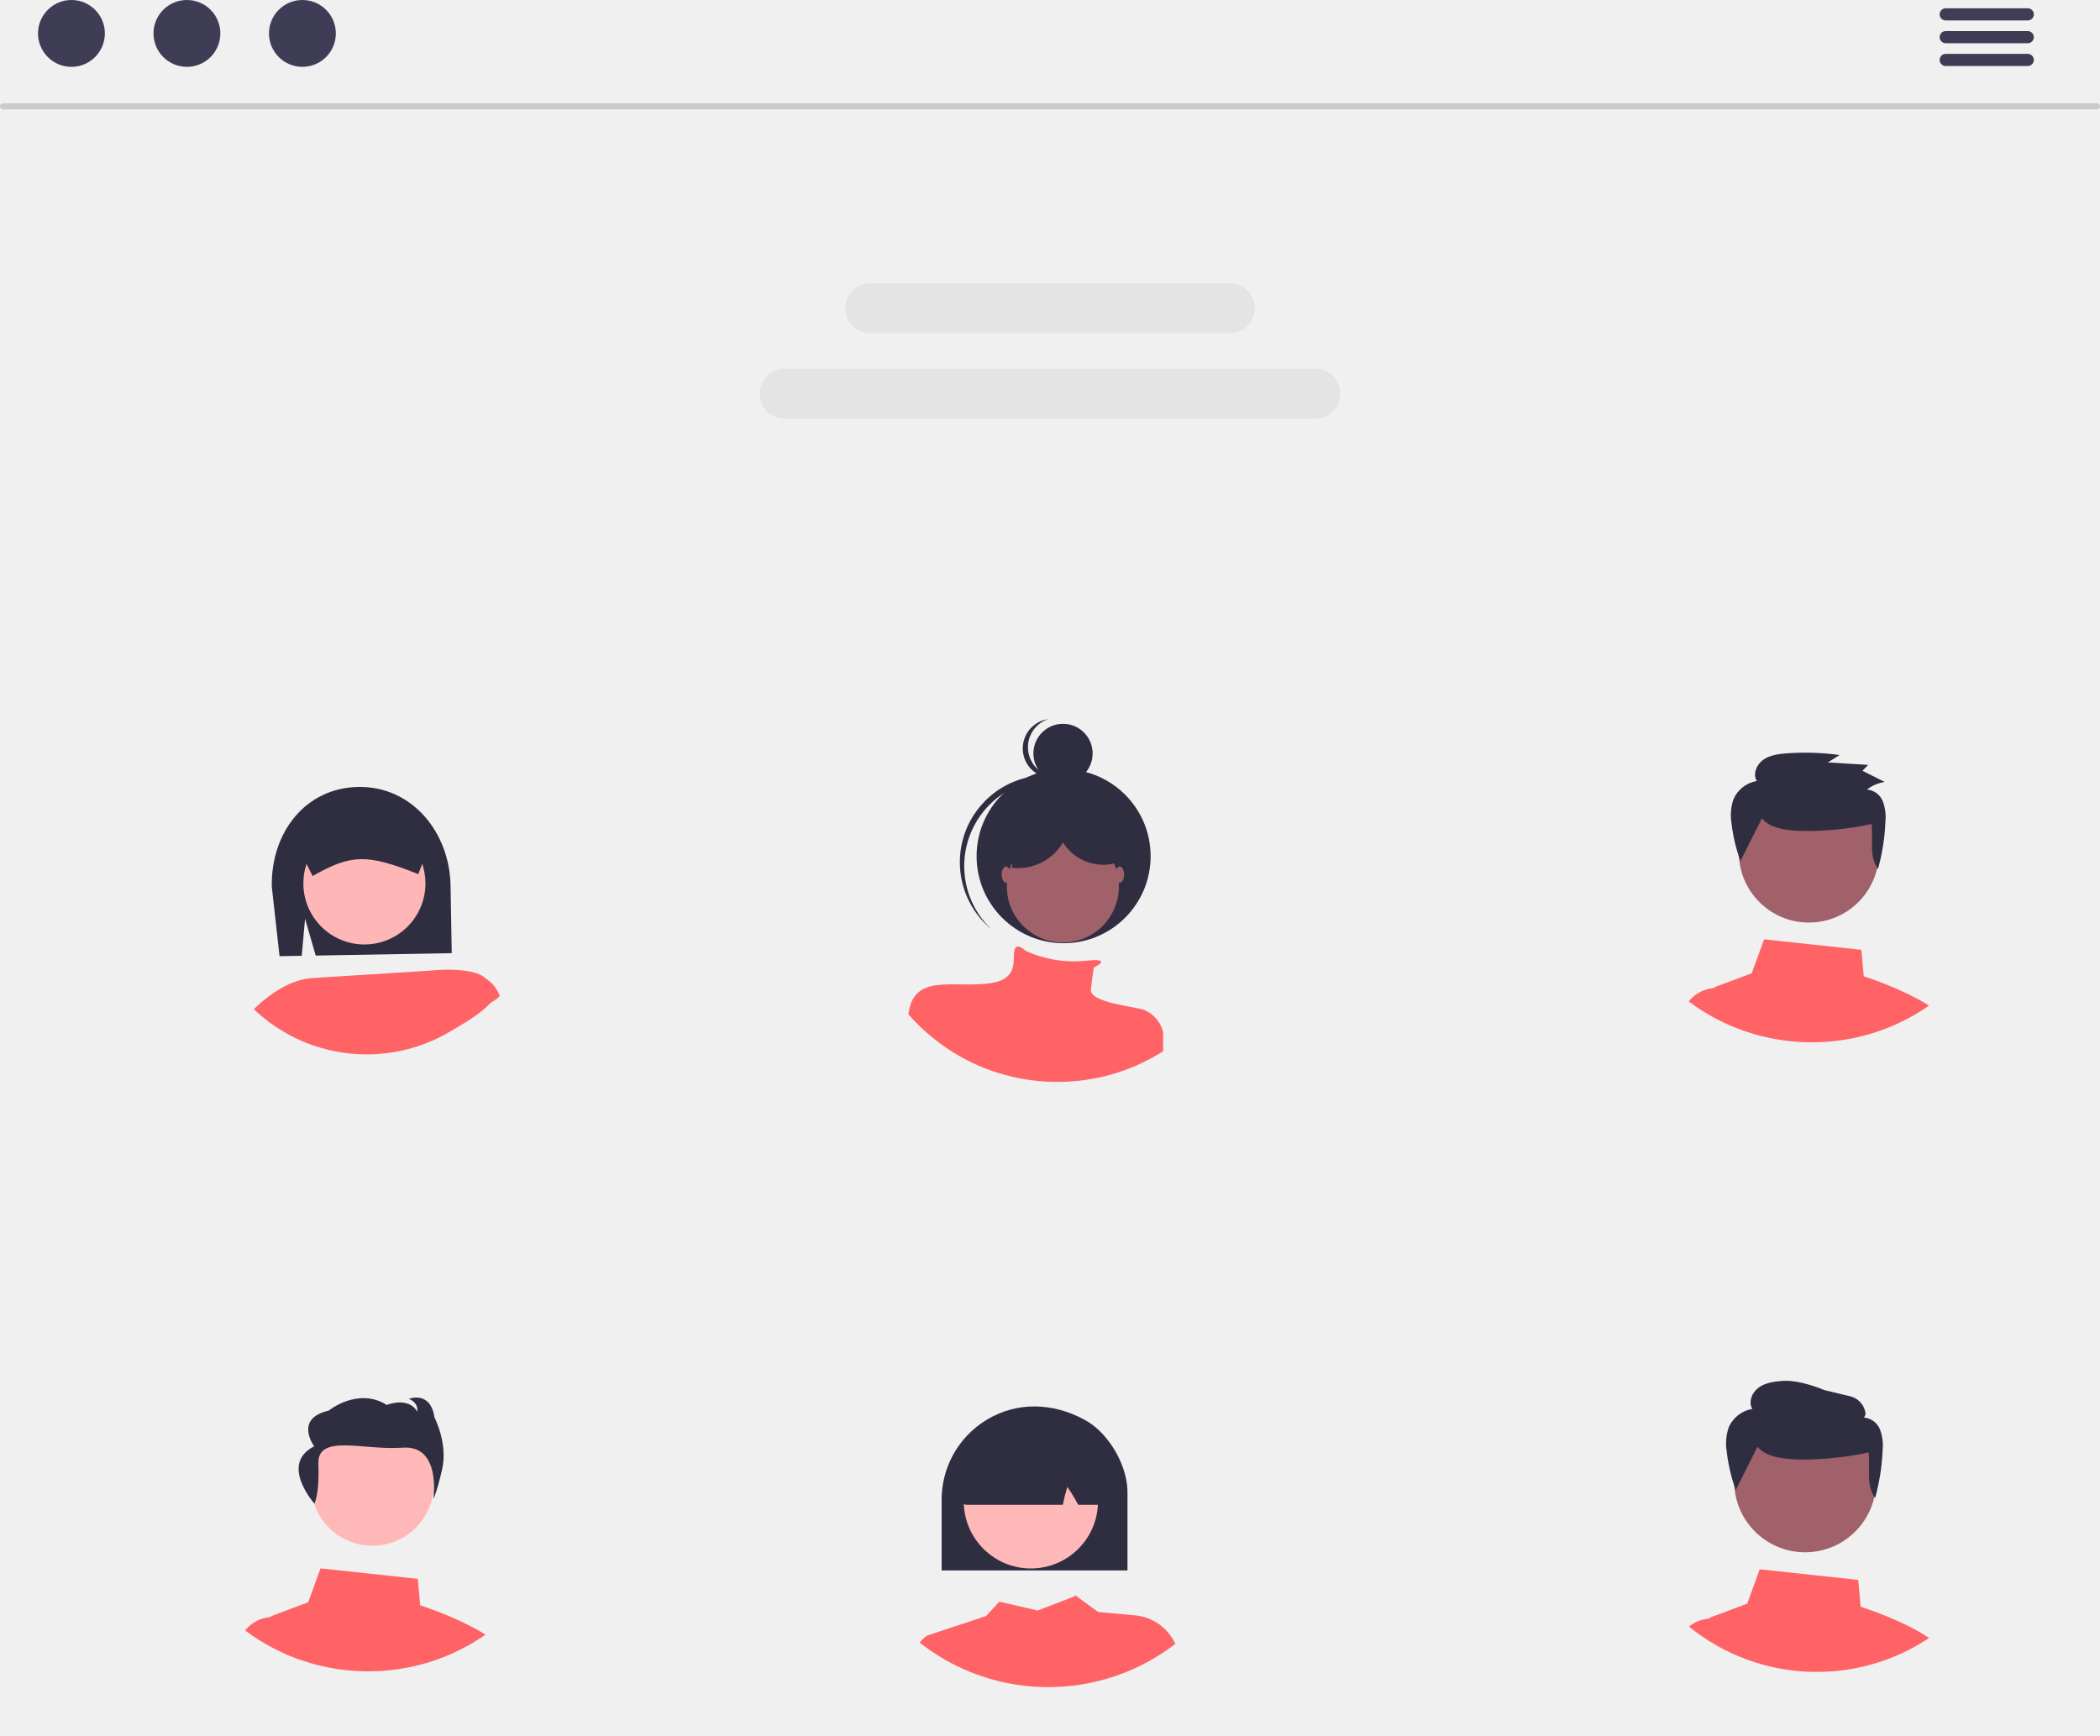
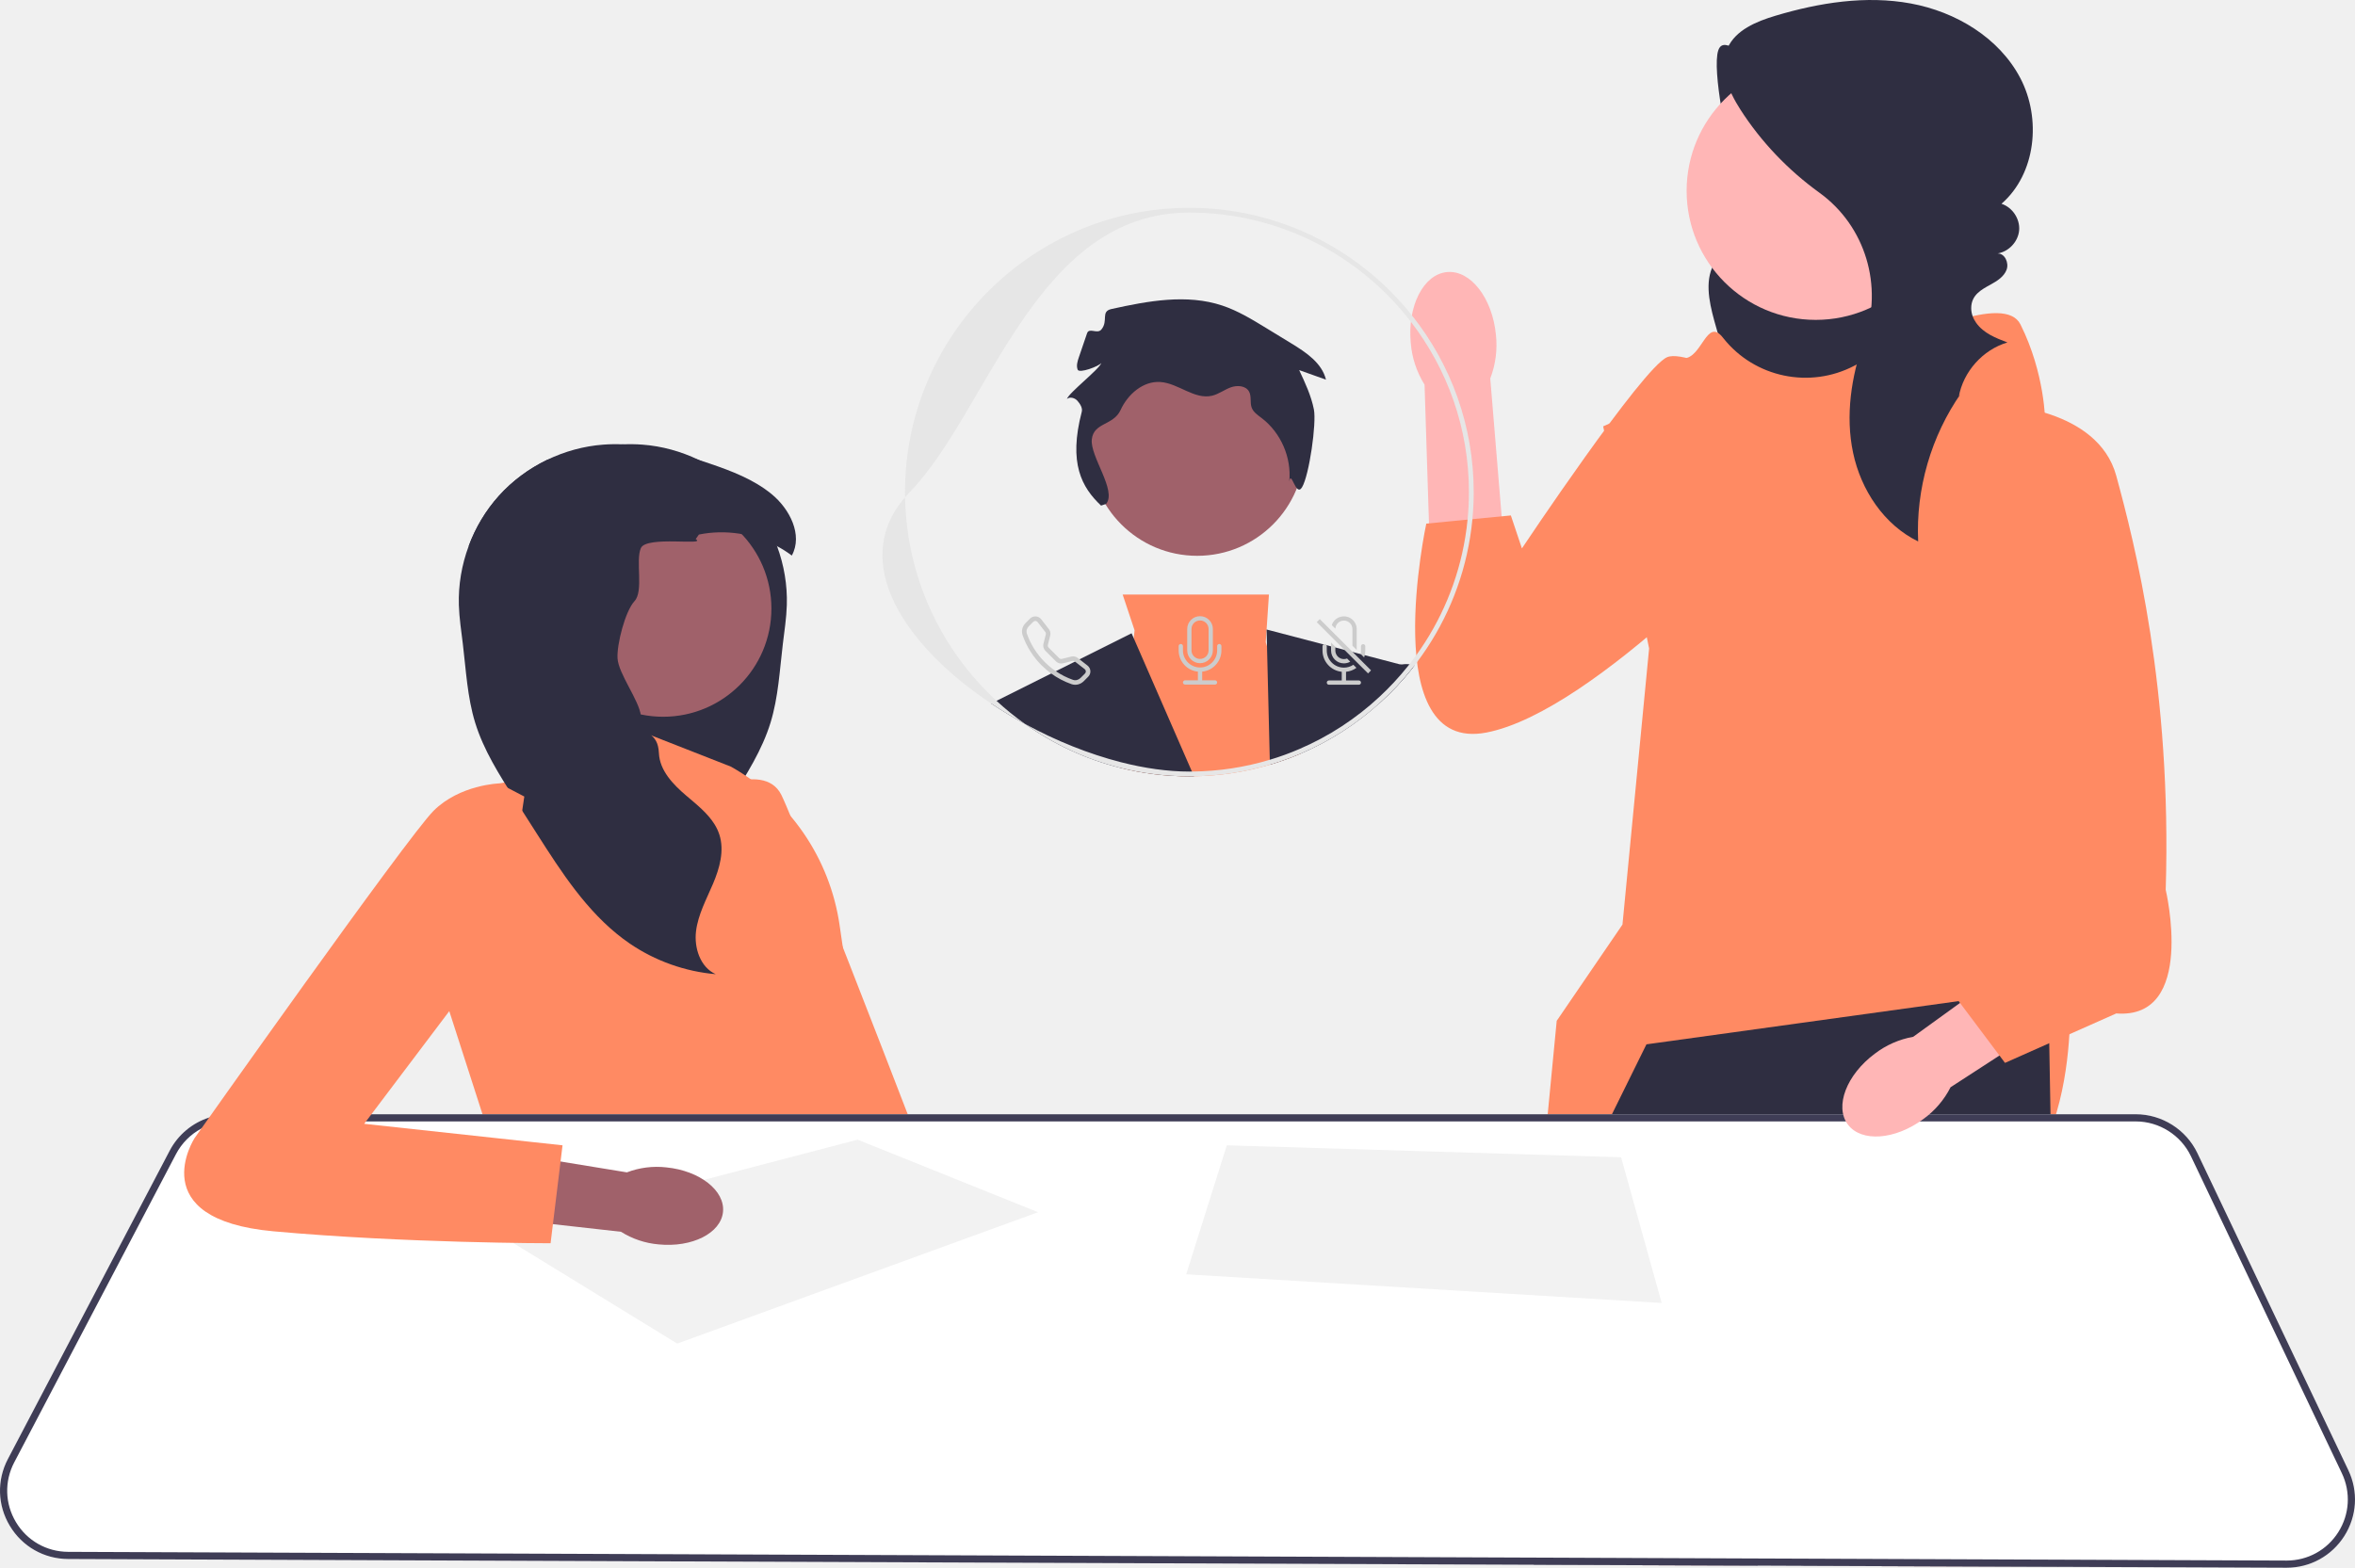
- <svg xmlns="http://www.w3.org/2000/svg" data-name="Layer 1" width="691" height="571.228" viewBox="0 0 691 571.228">
-   <path d="M944.5,200.386h-689a1,1,0,0,1,0-2h689a1,1,0,0,1,0,2Z" transform="translate(-254.5 -164.3858)" fill="#cacaca" />
-   <circle cx="23.508" cy="11" r="11" fill="#3f3d56" />
-   <circle cx="61.508" cy="11" r="11" fill="#3f3d56" />
-   <circle cx="99.508" cy="11" r="11" fill="#3f3d56" />
-   <path d="M687.313,302.201H512.687a8.225,8.225,0,0,1,0-16.45H687.313a8.225,8.225,0,1,1,0,16.45Z" transform="translate(-254.5 -164.3858)" fill="#e4e4e4" />
-   <path d="M659.158,274.045H540.842a8.225,8.225,0,0,1,0-16.45H659.158a8.225,8.225,0,0,1,0,16.45Z" transform="translate(-254.5 -164.3858)" fill="#e4e4e4" />
-   <circle cx="123.732" cy="297.228" r="73" fill="#f0f0f0" />
-   <circle cx="595.732" cy="297.228" r="73" fill="#f0f0f0" />
-   <circle cx="345.732" cy="297.228" r="73" fill="#f0f0f0" />
-   <path d="M885.712,493.253a112.493,112.493,0,0,0-17.946-7.552l-.79-8.73-32.006-3.448-4.068,11.158-11.486,4.31a5.605,5.605,0,0,0-1.166.607h-.012a11.342,11.342,0,0,0-5.269,1.821,11.665,11.665,0,0,0-2.816,2.526c1.554,1.178,3.168,2.271,4.832,3.315l.073.036c.474.291.959.583,1.444.862.875.522,1.773,1.02,2.672,1.493l.571.291c1.311.68,2.647,1.323,4.019,1.918.279.121.583.243.862.364.024.012.036.012.06.024.644.267,1.287.522,1.943.765a63.826,63.826,0,0,0,6.581,2.113,67.676,67.676,0,0,0,17.448,2.283c2.15,0,4.274-.097,6.375-.304a67.391,67.391,0,0,0,14.133-2.853c.011,0,.025-.012.036-.012a66.317,66.317,0,0,0,8.488-3.363c.011-.012.036-.012.049-.024.619-.291,1.214-.607,1.821-.911l.292-.146c.486-.255.972-.51,1.458-.777,1.214-.668,2.404-1.372,3.581-2.125.328-.194.644-.401.972-.619.461-.304.922-.619,1.372-.947C888.103,494.601,886.926,493.909,885.712,493.253Z" transform="translate(-254.5 -164.3858)" fill="#ff6366" />
-   <circle cx="595.217" cy="280.567" r="23.051" fill="#a0616a" />
-   <path d="M834.241,433.725c2.386,2.824,6.424,3.621,10.149,3.947,7.565.663,18.566-.413,25.959-2.12.528,5.114-.911,10.629,2.101,14.836a68.873,68.873,0,0,0,2.447-15.613,14.945,14.945,0,0,0-.865-6.687,6.15,6.15,0,0,0-5.239-3.863,13.131,13.131,0,0,1,5.857-2.504l-7.319-3.678,1.88-1.93-13.251-.811,3.838-2.438a83.222,83.222,0,0,0-17.435-.55c-2.7.199-5.523.579-7.711,2.144s-3.452,4.674-2.094,6.971a10.122,10.122,0,0,0-7.714,6.121,16.34,16.34,0,0,0-.586,7.854,55.676,55.676,0,0,0,2.919,12.35Z" transform="translate(-254.5 -164.3858)" fill="#2f2e41" />
-   <circle id="bfd52db7-3176-431c-b22d-4ccf50ae4673" data-name="Ellipse 188" cx="349.782" cy="247.958" r="9.746" fill="#2f2e41" />
-   <path id="b31e8c25-48a3-409d-90cd-0f3aa66812dd-45" data-name="Path 969" d="M595.827,417.414a9.747,9.747,0,0,1,3.544-16.359,9.744,9.744,0,1,0,4.518,18.876,9.723,9.723,0,0,1-8.063-2.518Z" transform="translate(-254.5 -164.3858)" fill="#2f2e41" />
-   <circle id="fe71adb6-1e7d-40f2-ae2d-2f206863ade9" data-name="Ellipse 189" cx="349.978" cy="281.777" r="28.631" fill="#2f2e41" />
-   <path id="e07a90a6-c331-41ef-a441-b6d8bd717078-46" data-name="Path 970" d="M579.008,430.399a28.626,28.626,0,0,1,39.678-3.002c-.233-.223-.467-.447-.709-.663a28.631,28.631,0,0,0-38.208,42.65q.082.073.164.145c.243.216.493.42.741.627a28.626,28.626,0,0,1-1.666-39.757Z" transform="translate(-254.5 -164.3858)" fill="#2f2e41" />
-   <circle id="fefa9ca9-d901-48cd-a772-63aab06ef99d" data-name="Ellipse 190" cx="349.735" cy="291.725" r="18.44" fill="#a0616a" />
-   <path d="M637.232,504.155v6.187c-1.133.724-2.277,1.401-3.444,2.043-.467.257-.934.502-1.4.747l-.28.14c-.584.292-1.156.595-1.751.876-.011.012-.035.012-.047.023a63.744,63.744,0,0,1-8.16,3.234c-.011,0-.023.012-.035.012a64.798,64.798,0,0,1-13.588,2.743c-2.019.199-4.062.292-6.129.292a65.06,65.06,0,0,1-16.774-2.195,63.17,63.17,0,0,1-8.195-2.767c-.023-.012-.035-.012-.059-.023-.268-.117-.56-.233-.829-.35-1.319-.572-2.603-1.191-3.864-1.844l-.548-.28c-1.343-.712-2.662-1.459-3.958-2.265l-.07-.035a63.942,63.942,0,0,1-5.767-4.051c-.946-.724-1.856-1.483-2.743-2.276-.467-.397-.934-.817-1.377-1.226a63.195,63.195,0,0,1-4.845-4.996,23.617,23.617,0,0,1,.887-3.584l.011-.012a5.24,5.24,0,0,1,.245-.584,4.655,4.655,0,0,1,.222-.49c2.09-3.911,5.872-4.88,10.565-5.09,2.65-.117,5.58.012,8.674-.023,1.634-.012,3.327-.07,5.019-.222,10.681-.969,8.744-7.273,9.222-10.67.479-3.292,3.444-.444,3.642-.257l.011.012a37.672,37.672,0,0,0,19.378,3.397c1.144-.14,2.288-.222,3.432-.257,3.012-.035,2.358.829,1.32,1.541a13.055,13.055,0,0,1-1.576.887s-.479,2.918-.969,7.284c-.467,4.179,14.253,5.627,17.137,6.537h.011A10.527,10.527,0,0,1,637.232,504.155Z" transform="translate(-254.5 -164.3858)" fill="#ff6366" />
-   <ellipse id="eb9de4e7-d719-4e1b-ab1d-c7fc470b1049" data-name="Ellipse 191" cx="331.053" cy="287.844" rx="1.456" ry="2.669" fill="#a0616a" />
-   <ellipse id="a295d86f-11aa-4df2-91d0-9ecb8f1fab78" data-name="Ellipse 192" cx="368.419" cy="287.844" rx="1.456" ry="2.669" fill="#a0616a" />
-   <path d="M354.877,466.726l3.503,12.135,44.766-.79-.392-22.234c-.31-17.599-12.748-32.778-30.347-32.467s-28.789,15.189-28.478,32.787l2.557,22.913,7.299-.129Z" transform="translate(-254.5 -164.3858)" fill="#2f2e41" />
-   <circle cx="119.907" cy="290.74" r="20.085" fill="#ffb6b6" />
-   <path d="M396.395,441.023a7.79,7.79,0,0,0-1.383-4.298c-.092-.13-.185-.251-.278-.371a7.827,7.827,0,0,0-6.276-2.999l-14.436.26-14.427.251a7.817,7.817,0,0,0-7.659,7.938l3.435,6.916,1.977,3.974.325-.186c12.486-7.019,17.593-7.111,34.118-.585l.334.13,1.309-3.351,2.971-7.603Z" transform="translate(-254.5 -164.3858)" fill="#2f2e41" />
-   <path d="M414.387,486.448c-4.308-4.298-18.884-2.59-18.884-2.59L357.032,486.281c-8.532.631-16.219,7.464-19.004,10.231.445.436.901.863,1.365,1.272a53.853,53.853,0,0,0,63.333,6.016c4.122-2.46,9.396-5.41,12.701-8.854,1.309-1.355,2.357-1.328,3.517-2.814A11.589,11.589,0,0,0,414.387,486.448Z" transform="translate(-254.5 -164.3858)" fill="#ff6366" />
-   <circle cx="123.732" cy="498.228" r="73" fill="#f0f0f0" />
-   <circle cx="595.732" cy="498.228" r="73" fill="#f0f0f0" />
-   <circle cx="345.732" cy="498.228" r="73" fill="#f0f0f0" />
-   <circle cx="122.537" cy="488.518" r="20.181" fill="#ffb8b8" />
-   <path d="M357.944,659.218s1.715-3.011,1.316-13.071,14.92-4.37,27.72-5.33,10.091,16.795,10.091,16.795.923-1.055,2.901-9.624-2.512-17.108-2.512-17.108c-1.322-9.004-8.447-6.118-8.447-6.118,3.431,1.336,2.772,4.192,2.772,4.192-2.905-5.092-10.03-2.207-10.03-2.207-9.503-5.963-19.134,1.89-19.134,1.89-11.48,2.605-4.747,11.735-4.747,11.735C346.328,646.206,357.944,659.218,357.944,659.218Z" transform="translate(-254.5 -164.3858)" fill="#2f2e41" />
-   <path d="M410.712,700.269a112.493,112.493,0,0,0-17.946-7.552l-.79-8.73-32.006-3.448-4.068,11.158-11.486,4.31a5.605,5.605,0,0,0-1.166.607h-.012a11.342,11.342,0,0,0-5.269,1.821,11.665,11.665,0,0,0-2.816,2.526c1.554,1.178,3.168,2.271,4.832,3.315l.073.036c.474.291.959.583,1.444.862.875.522,1.773,1.02,2.672,1.493l.571.291c1.311.68,2.647,1.323,4.019,1.918.279.121.583.243.862.364.024.012.036.012.06.024.644.267,1.287.522,1.943.765a63.824,63.824,0,0,0,6.581,2.113,67.676,67.676,0,0,0,17.448,2.283c2.15,0,4.274-.097,6.375-.304a67.391,67.391,0,0,0,14.133-2.853c.011,0,.025-.012.036-.012A66.317,66.317,0,0,0,404.689,707.894c.011-.012.036-.012.049-.024.619-.291,1.214-.607,1.821-.911l.292-.146c.486-.255.972-.51,1.458-.777,1.214-.668,2.404-1.372,3.581-2.125.328-.194.644-.401.972-.619.461-.304.922-.619,1.372-.947C413.103,701.617,411.926,700.925,410.712,700.269Z" transform="translate(-254.5 -164.3858)" fill="#ff6366" />
-   <path d="M627.988,696,615.838,694.895l-7.27-5.31a.041.041,0,0,0-.009-.028l-.019.009-.291-.216-.038.338-12.271,4.719-12.608-2.908-4.362,4.719-19.428,6.445a9.87,9.87,0,0,0-2.43,2.298l.001.012c.816.638,1.654,1.268,2.503,1.864a64.474,64.474,0,0,0,5.995,3.846,67.54,67.54,0,0,0,16.004,6.576q.76.211,1.52.394c.882.216,1.773.422,2.664.591q2.702.563,5.469.882a67.051,67.051,0,0,0,8.171.488q2.801,0,5.544-.216a68.346,68.346,0,0,0,9.55-1.454c.113-.028.225-.047.338-.084a67.548,67.548,0,0,0,13.959-4.859c.685-.328,1.37-.666,2.045-1.013q2.491-1.28,4.841-2.758c1.182-.732,2.336-1.51,3.462-2.317.694-.497,1.379-1.004,2.054-1.529l-.073-.155A16.163,16.163,0,0,0,627.988,696Z" transform="translate(-254.5 -164.3858)" fill="#ff6366" />
-   <path d="M616.382,635.363a22.349,22.349,0,0,0-4.756-3.593c-10.742-5.929-22.477-6.032-32.196-.291a30.304,30.304,0,0,0-6.557,5.206,30.681,30.681,0,0,0-8.528,21.145V681.208H625.491V655.438C625.491,648.534,621.692,640.541,616.382,635.363Z" transform="translate(-254.5 -164.3858)" fill="#2f2e41" />
-   <circle cx="339.21" cy="494.1" r="22.084" fill="#ffb8b8" />
-   <path d="M616.363,638.44a2.73,2.73,0,0,0-1.548-2.205c-13.818-6.454-27.834-6.285-41.634.507H572.929l-.085.347c-2.72,20.957-2.336,21.417-2.167,21.605a2.73,2.73,0,0,0,.967.704,2.648,2.648,0,0,0,1.079.225h31.502l.075-.356a51.455,51.455,0,0,1,1.407-5.554A61.659,61.659,0,0,1,609.168,659.397l.131.225h6.126a2.171,2.171,0,0,0,.347-.028,2.627,2.627,0,0,0,1.642-.854C617.583,658.562,617.977,658.131,616.363,638.44Z" transform="translate(-254.5 -164.3858)" fill="#2f2e41" />
-   <path d="M866.745,693.165l-.796-8.832-32.421-3.493L829.424,692.141l-11.639,4.361a5.687,5.687,0,0,0-1.197.613A11.758,11.758,0,0,0,810.242,699.693c.265.219.53.43.796.64.055.055.119.101.174.146.741.576,1.5,1.143,2.267,1.682.201.146.403.293.613.43a60.831,60.831,0,0,0,5.229,3.319q2.578,1.467,5.294,2.706a65.458,65.458,0,0,0,10.304,3.703q.741.206,1.481.384c.859.21,1.728.411,2.596.576q2.633.549,5.33.859a65.348,65.348,0,0,0,7.963.475q2.729,0,5.404-.21a66.611,66.611,0,0,0,9.307-1.417c.11-.027.22-.046.329-.082a65.832,65.832,0,0,0,13.604-4.736c.667-.32,1.335-.649,1.993-.987q2.428-1.248,4.718-2.688c.549-.338,1.088-.686,1.628-1.051C880.98,697.864,868.939,693.869,866.745,693.165Z" transform="translate(-254.5 -164.3858)" fill="#ff6366" />
-   <circle id="e8fe815c-89b6-45a1-8f09-a3d9b2d7a5fa" data-name="Ellipse 109" cx="593.973" cy="487.515" r="23.346" fill="#a0616a" />
-   <path id="b463a6a0-335d-4c85-b501-8d2679f87106-47" data-name="Path 696" d="M832.802,640.527c2.417,2.86,6.506,3.667,10.279,3.995,7.662.672,18.804-.418,26.292-2.146.538,5.18-.922,10.765,2.128,15.026a69.759,69.759,0,0,0,2.478-15.814,15.146,15.146,0,0,0-.876-6.773,6.228,6.228,0,0,0-5.306-3.912,1.947,1.947,0,0,0,.427-2.037,6.622,6.622,0,0,0-5.02-4.974l-8.404-2.026s-7.886-3.459-13.778-3.025c-2.735.201-5.594.586-7.81,2.171s-3.496,4.734-2.12,7.06a10.251,10.251,0,0,0-7.812,6.199,16.549,16.549,0,0,0-.593,7.955,56.385,56.385,0,0,0,2.956,12.508Z" transform="translate(-254.5 -164.3858)" fill="#2f2e41" />
-   <path d="M624.156,442a8.976,8.976,0,0,0-4.392-5.27,25.043,25.043,0,0,0-6.624-2.328,43.582,43.582,0,0,0-12.405-1.698c-4.184.206-8.46,1.65-11.303,4.726s-3.896,7.962-1.826,11.603l-.229.941a17.285,17.285,0,0,0,16.893-8.321,15.78,15.78,0,0,0,14.935,7.257,6.997,6.997,0,0,0,2.667-.767A5.549,5.549,0,0,0,624.156,442Z" transform="translate(-254.5 -164.3858)" fill="#2f2e41" />
-   <path d="M921.732,171.114h-27a2,2,0,0,1,0-4h27a2,2,0,0,1,0,4Z" transform="translate(-254.5 -164.3858)" fill="#3f3d56" />
-   <path d="M921.732,178.614h-27a2,2,0,0,1,0-4h27a2,2,0,0,1,0,4Z" transform="translate(-254.5 -164.3858)" fill="#3f3d56" />
-   <path d="M921.732,186.114h-27a2,2,0,0,1,0-4h27a2,2,0,0,1,0,4Z" transform="translate(-254.5 -164.3858)" fill="#3f3d56" />
+ <svg xmlns="http://www.w3.org/2000/svg" width="985.56" height="656.27" viewBox="0 0 985.56 656.27">
+   <path d="M741.278,25.355c-7.446,4.184-19.463-12.366-22.186-4.271-2.723,8.095,3.873,40.76,7.276,48.593,1.691,3.894,4.082,7.455,5.742,11.363,1.66,3.908,2.55,8.4,1.083,12.384-2.553,6.933-10.979,9.753-15.156,15.847-4.866,7.097-2.9,16.656-.626,24.955,1.961,7.153,4.05,14.371,7.824,20.756,3.774,6.385,9.464,11.944,16.573,14.057,9.052,2.69,18.727-.507,27.453-4.116,8.39-3.47,16.69-7.403,23.826-13.016,7.136-5.613,13.09-13.064,15.584-21.793,3.129-10.95,.515-22.934-4.903-32.951-5.418-10.017-13.432-18.363-21.655-26.242-13.849-13.27-28.588-25.612-44.083-36.916l3.248-8.652Z" fill="#2f2e41" />
+   <polygon points="852.012 587.22 844.982 652.83 844.662 655.83 765.132 655.52 764.712 652.51 756.292 592.39 852.012 587.22" fill="#ffb6b6" />
+   <path d="M730.412,652.38c0,.99-.01,1.99-.02,3l-82.56-.32-.27-3.01-5.09-57.07,85.37-10.35s2.75,30.27,2.57,67.75Z" fill="#ffb6b6" />
+   <path d="M721.223,141.579c13.114,16.52,36.235,21.307,54.896,11.474,26.636-14.036,63.002-30.123,69.429-17.269,10.348,20.696,10.348,40.781,10.348,40.781l10.348,241.203s5.174,97.39-59.501,88.794c-64.675-8.596-165.569,27.622-165.569,27.622l10.306-106.855,27.519-40.288,11.148-115.584-19.222-92.987,23.283-10.348s2.587-18.109,10.348-18.109c7.761,0,9.635-17.396,16.459-8.698,.068,.087,.138,.175,.208,.264Z" fill="#ff8a63" />
+   <polygon points="861.532 655.9 844.662 655.83 765.132 655.52 754.782 655.48 754.182 652.47 738.182 571.7 735.682 652.4 735.592 655.4 730.392 655.38 647.832 655.06 641.912 655.03 641.892 652.03 641.542 594.99 641.222 542.17 641.172 534.18 641.182 534.17 665.902 484.06 673.112 469.44 674.592 466.44 689.032 437.17 819.692 419.08 821.692 418.8 857.192 413.89 857.452 428.44 857.602 436.7 858.132 466.44 858.192 469.44 858.252 472.87 861.472 652.89 861.532 655.9" fill="#2f2e41" />
+   <circle cx="759.877" cy="79.879" r="54.028" fill="#ffb6b6" />
+   <path d="M820.782,164.494c-12.61,17.988-19.059,40.214-18.035,62.158-14.297-6.926-23.947-21.559-27.231-37.102-3.284-15.543-.779-31.864,4.499-46.848,.053-.15,.106-.3,.159-.449,8.013-22.491,.567-47.629-18.787-61.61-13.055-9.431-24.378-21.262-33.068-34.824-4.906-7.656-9.076-17.261-5.411-25.583,3.377-7.668,12.102-11.253,20.13-13.651,18.333-5.476,37.812-8.592,56.629-5.127,18.817,3.465,36.931,14.286,45.824,31.227,8.893,16.941,6.563,40.061-7.871,52.62,4.553,1.472,7.774,6.298,7.387,11.067-.387,4.769-4.343,9.013-9.073,9.732,3.086-.109,4.908,3.955,3.807,6.841-1.101,2.885-3.939,4.678-6.646,6.163-3.857,2.116-8.132,4.328-8.148,9.868-.007,2.221,.785,4.377,2.08,6.183,3.136,4.375,8.2,6.345,13.074,8.195-10.309,3.036-18.53,12.251-20.376,22.838l1.058-1.696Z" fill="#2f2e41" />
+   <g>
+     <path id="uuid-949a288c-1385-4c96-9df8-4f861626eeb5-786" d="M590.399,143.593c-1.474-15.468,5.312-28.768,15.156-29.704,9.844-.937,19.017,10.843,20.49,26.317,.673,6.173-.142,12.418-2.377,18.212l5.419,65.619-30.847,1.887-2.067-64.889c-3.29-5.269-5.27-11.25-5.774-17.441Z" fill="#ffb6b6" />
+     <path d="M758.461,174.722s-50.397-29.645-60.772-25.198c-10.376,4.447-60.772,80.042-60.772,80.042l-4.633-13.795-35.388,3.42s-20.752,96.347,25.198,87.453c45.95-8.894,121.545-91.9,121.545-91.9l14.823-40.021Z" fill="#ff8a63" />
+   </g>
+   <path d="M290.895,334.007s28.455-16.682,36.118-1.214c7.663,15.469,78.457,200.004,78.457,200.004l-45.62,8.883-68.956-207.673Z" fill="#ff8a63" />
+   <path d="M228.832,223.77l1.341,1.91c-5.001,2.887-5.738,10.17-3.393,15.455,2.345,5.285,6.884,9.202,10.81,13.448,3.926,4.246,7.505,9.504,7.141,15.277-.409,6.493-5.702,11.84-6.44,18.306-1.066,9.415,7.701,17.676,7.266,27.144-.329,7.23-5.889,13.039-11.405,17.729-4.317,3.677-9.015,7.372-11.929,12.115-.799,1.306-1.466,2.7-1.954,4.192-2.176,6.733-.124,14.069,2.638,20.58,2.753,6.511,6.262,12.87,7.124,19.887,.853,7.017-1.794,15.117-8.252,17.995,12.861-1.101,25.412-5.587,36.062-12.879,.959-.657,1.892-1.332,2.816-2.025,15.1-11.369,25.705-27.792,35.911-43.798,.844-1.315,1.679-2.638,2.523-3.953,2.265-3.562,4.539-7.115,6.813-10.676,6.484-10.179,13.048-20.509,16.583-32.038,3.251-10.632,3.802-21.868,5.134-32.909,.648-5.409,1.501-10.801,1.661-16.245,.258-8.376-1.172-16.787-4.086-24.648-2.851-7.728-7.132-14.931-12.648-21.06-5.649-6.28-12.559-11.387-20.163-15.064-7.363-3.562-15.375-5.773-23.538-6.386-2.736-.204-5.463-.24-8.189-.115-10.756,.444-21.388,3.162-31.727,6.502-7.603,3.677-14.514,8.784-20.163,15.064-5.516,6.129-9.797,13.332-12.648,21.06,9.912-5.294,21.69-7.115,32.713-4.867Z" fill="#2f2e41" />
+   <path d="M305.918,320.94l-51-20-1.291,20-44.709,7-21,95,19,59,142,4-5-20s23-26,9-68l-1.555-10.689c-4.065-27.947-20.847-52.435-45.445-66.311l-0-0Z" fill="#ff8a63" />
+   <circle cx="277.533" cy="254.742" r="45.299" fill="#a0616a" />
+   <path d="M192.033,253.285c.16,5.445,1.013,10.836,1.661,16.245,1.332,11.041,1.883,22.277,5.134,32.909,3.535,11.529,10.099,21.859,16.583,32.038,2.274,3.562,4.548,7.115,6.813,10.676,.844,1.315,1.679,2.638,2.523,3.953,10.206,16.006,20.811,32.429,35.911,43.798,.924,.693,1.856,1.368,2.816,2.025,10.65,7.292,23.2,11.778,36.062,12.879-6.457-2.878-9.104-10.978-8.252-17.995,.862-7.017,4.37-13.377,7.124-19.887,2.762-6.511,4.814-13.847,2.638-20.58-.489-1.492-1.155-2.887-1.954-4.192-2.913-4.743-7.612-8.438-11.929-12.115-5.516-4.69-11.076-10.499-11.405-17.729-.435-9.468-6.484-6.297-7.55-15.713-.737-6.466-9.362-17.489-9.77-23.982-.364-5.773,3.18-19.736,7.106-23.982,3.926-4.246,.32-16.92,2.665-22.205,2.345-5.285,27.934-.862,22.934-3.748l1.341-1.91c11.023-2.247,22.801-.426,32.713,4.867,2.158,1.146,4.219,2.451,6.173,3.926,4.716-8.616-.879-19.55-8.491-25.758-7.452-6.093-16.636-9.611-25.749-12.71-1.572-.533-3.153-1.066-4.743-1.581-10.339-3.34-20.971-6.058-31.727-6.502-2.727-.124-5.454-.089-8.189,.115-8.163,.613-16.174,2.824-23.538,6.386-7.603,3.677-14.514,8.784-20.163,15.064-5.516,6.129-9.797,13.332-12.648,21.06-2.913,7.861-4.343,16.272-4.086,24.648Z" fill="#2f2e41" />
+   <path d="M982.762,615.41l-63.14-132.67c-4.71-9.9-14.84-16.3-25.81-16.3H96.292c-3.03,0-5.98,.47-8.76,1.37-7.03,2.25-13.01,7.17-16.55,13.93L3.302,610.76c-4.68,8.91-4.37,19.39,.83,28.01,5.19,8.63,14.3,13.81,24.37,13.85l613.41,2.41,5.92,.03,82.56,.32,5.2,.02,19.19,.08,10.35,.04,79.53,.31,16.87,.07,95.31,.37h.12c9.84,0,18.85-4.96,24.13-13.27,5.3-8.35,5.92-18.67,1.67-27.59Z" fill="#fff" />
+   <path d="M982.762,615.41l-63.14-132.67c-4.71-9.9-14.84-16.3-25.81-16.3H96.292c-3.03,0-5.98,.47-8.76,1.37-7.03,2.25-13.01,7.17-16.55,13.93L3.302,610.76c-4.68,8.91-4.37,19.39,.83,28.01,5.19,8.63,14.3,13.81,24.37,13.85l613.41,2.41,5.92,.03,82.56,.32,5.2,.02,19.19,.08,10.35,.04,79.53,.31,16.87,.07,95.31,.37h.12c9.84,0,18.85-4.96,24.13-13.27,5.3-8.35,5.92-18.67,1.67-27.59Zm-4.2,25.98c-4.73,7.45-12.79,11.88-21.6,11.88h-.11l-95.38-.38-16.49-.06-80.27-.32-10.53-.04-18.5-.07-5.27-.02-82.85-.33-5.67-.02-613.38-2.41c-9.01-.04-17.17-4.67-21.81-12.39-4.65-7.72-4.93-17.1-.74-25.08l67.68-129.01c2.44-4.65,6.16-8.33,10.61-10.7,3.63-1.94,7.75-3,12.04-3H893.812c9.82,0,18.88,5.73,23.1,14.59l63.14,132.66c3.81,8,3.25,17.23-1.49,24.7Z" fill="#3f3d56" />
+   <polygon points="283.418 562.44 434.418 507.44 358.918 477.074 208.418 516.44 283.418 562.44" fill="#f2f2f2" />
+   <polygon points="513.418 479.44 496.418 533.44 695.418 545.44 678.418 484.44 513.418 479.44" fill="#f2f2f2" />
+   <path id="uuid-bc099db1-a2ce-4512-8b55-449b58adbd20-787" d="M278.846,488.677c13.992,1.387,24.617,9.731,23.732,18.636-.884,8.904-12.943,14.995-26.939,13.605-5.599-.478-11.001-2.291-15.756-5.285l-59.209-6.627,3.702-27.719,57.976,9.476c5.252-2.002,10.907-2.718,16.492-2.086Z" fill="#a0616a" />
+   <path d="M219.418,333.44l-10.5-5.5s-16.5,.5-27.5,11.5c-11,11-100,137-100,137,0,0-22,34,33,39s116,5,116,5l5-41-83-9,58.122-77,8.878-60Z" fill="#ff8a63" />
+   <g>
+     <g>
+       <g>
+         <path d="M531.448,320.12c-10.09,2.99-20.75,4.68-31.76,4.84-.65,.02-1.3,.03-1.95,.03-9.96,0-19.63-1.23-28.88-3.55l.24-2.37,5.38-51.89,.34-3.32-4.99-14.97h61.22l-.98,14.63-.36,5.33,.53,1.69,13.5,43.02,.6,1.92c-4.18,1.79-8.48,3.34-12.89,4.64Z" fill="#ff8a63" />
+         <path d="M468.858,321.44c-14.53-3.63-28.01-9.95-39.88-18.38-4.89-2.65-9.64-5.52-14.19-8.56l2.25-1.13,56.53-28.27,.91,2.08,24.34,55.8,.87,1.98c-.65,.02-1.3,.03-1.95,.03-9.96,0-19.63-1.23-28.88-3.55Z" fill="#2f2e41" />
+         <path d="M592.018,278.52c-.25,.34-.51,.67-.77,1-4.22,5.36-8.9,10.34-13.96,14.89l-.04-2.67-.14-9.83s4.04-2.95,9.03-3.72c1.19-.19,2.44-.25,3.7-.11,.73,.07,1.45,.21,2.18,.44Z" fill="#2f2e41" />
+         <path d="M577.288,294.41c-9.68,8.73-20.8,15.89-32.95,21.07-4.18,1.79-8.48,3.34-12.89,4.64l-.05-2.07-1.16-47.51-.17-7.02,56.07,14.67,2.98,.78,2.13,.55c-4.22,5.36-8.9,10.34-13.96,14.89Z" fill="#2f2e41" />
+         <circle cx="501.015" cy="187.758" r="44.91" fill="#a0616a" />
+       </g>
+       <path d="M531.402,318.05c-10.34,3.12-21.27,4.83-32.58,4.93l.87,1.98c11.01-.16,21.67-1.85,31.76-4.84l-.05-2.07Zm-114.36-24.68c-23.05-21.3-37.68-51.58-38.27-85.22-23.53,27.24-.15,62.2,36.02,86.35,4.55,3.04,9.3,5.91,14.19,8.56-4.19-2.97-8.18-6.21-11.94-9.69Zm173.82-161.39c-21.82-27.4-55.45-44.99-93.12-44.99-65.61,0-119,53.38-119,119,0,.72,.01,1.44,.03,2.16,.62-.73,1.28-1.45,1.97-2.16,33-34,52.49-117,117-117,37.71,0,71.31,17.93,92.72,45.72,15.22,19.74,24.28,44.47,24.28,71.28,0,3.89-.19,7.74-.57,11.53-.24,2.52-.57,5.02-.98,7.49-2.98,18.15-10.15,34.92-20.48,49.25-.93,1.3-1.89,2.57-2.87,3.82-.24,.3-.47,.6-.72,.89-3.64,4.55-7.61,8.82-11.87,12.77-9.77,9.08-21.09,16.5-33.51,21.82-4,1.73-8.12,3.23-12.34,4.49-10.34,3.12-21.27,4.83-32.58,4.93-.36,.01-.72,.01-1.08,.01-9.06,0-18.77-1.39-28.64-3.92-13.48-3.45-27.27-9.01-40.12-16.01,11.87,8.43,25.35,14.75,39.88,18.38,9.25,2.32,18.92,3.55,28.88,3.55,.65,0,1.3-.01,1.95-.03,11.01-.16,21.67-1.85,31.76-4.84,4.41-1.3,8.71-2.85,12.89-4.64,12.15-5.18,23.27-12.34,32.95-21.07,5.06-4.55,9.74-9.53,13.96-14.89,.26-.33,.52-.66,.77-1,.34-.44,.68-.89,1.01-1.34,11.31-15.07,19.11-32.91,22.21-52.3,.4-2.49,.72-5.01,.96-7.56,.36-3.73,.54-7.51,.54-11.33,0-27.95-9.68-53.68-25.88-74.01Z" fill="#e6e6e6" />
+     </g>
+     <path d="M460.792,211.649c-8.082-7.624-13.717-17.729-8.078-39.271,.42-1.604-.705-3.325-1.792-4.577-1.087-1.252-3.136-1.834-4.425-.792,.918-2.704,13.503-12.364,14.421-15.069-1.073,1.423-9.255,4.473-9.911,2.817s-.081-3.518,.495-5.204l3.435-10.051c.864-2.528,4.272,.492,5.981-1.561,3.061-3.679-.432-7.558,4.242-8.589,15.296-3.376,31.512-6.392,46.372-1.437,6.491,2.165,12.394,5.761,18.234,9.327l10.685,6.525c6.13,3.743,12.788,8.184,14.467,15.168l-11.22-4.01c2.499,5.322,5.021,10.709,6.164,16.476,1.143,5.767-1.949,27.481-4.944,32.541-2.631,4.445-4.494-7.492-5.359-2.4,.991-10.003-3.512-20.378-11.494-26.487-1.637-1.253-3.504-2.458-4.232-4.387-.812-2.151,.002-4.738-1.107-6.752-1.379-2.504-4.979-2.743-7.663-1.76-2.684,.983-5.031,2.83-7.812,3.492-7.372,1.755-14.079-5.215-21.64-5.74-7.202-.499-13.645,5.139-16.64,11.708-2.995,6.569-11.279,5.147-12.054,12.325-.775,7.178,10.535,21.383,6,27l-2.126,.709Z" fill="#2f2e41" />
+     <path d="M455.122,278.61l-3.35-2.61-.78-.6c-.75-.59-1.74-.79-2.67-.56l-3.92,.98c-.41,.1-.85-.02-1.15-.32l-4.4-4.4c-.3-.3-.42-.74-.32-1.15l.98-3.92c.24-.93,.03-1.91-.56-2.67l-3.21-4.13c-.08-.1-.17-.2-.26-.29-1.22-1.22-3.19-1.22-4.41,0l-1.85,1.85c-1.33,1.32-1.91,3.31-1.26,5.15,1.66,4.72,4.36,9.01,7.91,12.54,1.26,1.26,2.61,2.42,4.04,3.46,2.6,1.88,5.46,3.38,8.5,4.45,1.85,.65,3.83,.07,5.15-1.25l1.85-1.86c1.33-1.32,1.19-3.51-.29-4.67Zm-1.06,3.33l-1.85,1.85c-.87,.86-2.09,1.18-3.17,.8-2.55-.89-4.96-2.11-7.19-3.63-1.66-1.11-3.21-2.4-4.63-3.83-3.34-3.33-5.89-7.37-7.46-11.82-.38-1.08-.06-2.3,.8-3.17l1.86-1.85c.03-.04,.07-.07,.11-.1,.53-.41,1.29-.32,1.7,.21l3.21,4.13c.23,.29,.31,.68,.22,1.04l-.98,3.92c-.27,1.06,.05,2.19,.82,2.96l4.4,4.4c.77,.78,1.9,1.09,2.96,.82l3.92-.98c.36-.09,.75-.01,1.04,.22l.05,.04,4.08,3.17c.04,.03,.08,.07,.11,.1,.48,.48,.48,1.24,0,1.72Z" fill="#ccc" />
+     <g>
+       <path d="M494.16,269.572c.494,0,.895,.401,.895,.895v1.79c0,3.953,3.205,7.158,7.158,7.158s7.158-3.205,7.158-7.158v-1.79c0-.494,.401-.895,.895-.895s.895,.401,.895,.895v1.79c0,4.595-3.481,8.443-8.053,8.903v3.624h5.369c.494,0,.895,.401,.895,.895s-.401,.895-.895,.895h-12.527c-.494,0-.895-.401-.895-.895s.401-.895,.895-.895h5.369v-3.624c-4.572-.46-8.053-4.308-8.053-8.903v-1.79c0-.494,.401-.895,.895-.895Z" fill="#ccc" />
+       <path d="M502.212,257.94c-2.96,0-5.37,2.4-5.37,5.37v8.95c0,2.96,2.41,5.36,5.37,5.36,2.97,0,5.37-2.4,5.37-5.36v-8.95c0-2.97-2.4-5.37-5.37-5.37Zm3.58,14.32c0,1.97-1.6,3.58-3.58,3.58s-3.58-1.61-3.58-3.58v-8.95c0-1.98,1.6-3.58,3.58-3.58s3.58,1.6,3.58,3.58v8.95Z" fill="#ccc" />
+     </g>
+     <g>
+       <path d="M564.142,258.29c-2.81-.95-5.86,.55-6.81,3.36l1.51,1.51c.1-1.9,1.68-3.39,3.59-3.38,1.97,.01,3.57,1.62,3.56,3.59v6.94l1.79,1.79v-8.73c0-2.29-1.47-4.34-3.64-5.08Zm4.54,26.56h-5.37v-3.63c1.57-.15,3.07-.72,4.35-1.65l-1.29-1.29c-1.13,.76-2.49,1.2-3.96,1.2-3.95,0-7.16-3.21-7.16-7.16v-1.79c0-.16-.04-.32-.13-.45-.15-.26-.43-.44-.76-.44-.16,0-.31,.04-.44,.12-.27,.15-.46,.44-.46,.77v1.79c0,4.59,3.49,8.44,8.06,8.9v3.63h-5.37c-.5,0-.9,.4-.9,.89,0,.5,.4,.9,.9,.9h12.53c.49,0,.89-.4,.89-.9,0-.49-.4-.89-.89-.89Zm1.79-15.21c-.5,0-.9,.4-.9,.89v1.79c0,.48-.05,.96-.14,1.43l.09,.09,1.36,1.37c.1-.31,.19-.62,.26-.94,.15-.63,.22-1.28,.22-1.95v-1.79c0-.49-.4-.89-.89-.89Z" fill="#ccc" />
+       <path d="M566.102,272.95l-13.79-13.79-1.27,1.27,11.62,11.62,9.86,9.85,1.26-1.27-7.68-7.68Zm-2.37,2.7c-1.83,.73-3.91-.17-4.64-2.01-.17-.42-.26-.87-.26-1.32v-1.57l-1.79-1.79v3.36c0,2.96,2.41,5.37,5.37,5.37,.93,0,1.85-.24,2.66-.7l-1.34-1.34Z" fill="#ccc" />
+     </g>
+   </g>
+   <path id="uuid-cb65f836-e7d9-440e-b153-5c66ba7afb8d-788" d="M804.947,468.419c-11.871,8.815-26.042,9.835-31.651,2.28-5.609-7.556-.532-20.824,11.345-29.641,4.696-3.587,10.182-5.997,16.001-7.029l50.769-36.715,16.721,24.192-51.825,33.626c-2.671,5.273-6.567,9.829-11.361,13.287Z" fill="#ffb6b6" />
+   <path d="M836.932,169.416s40.954,1.294,48.715,29.751c7.761,28.457,23.283,89.112,20.696,173.33,0,0,12.935,54.327-20.696,51.74l-46.566,20.696-31.044-41.392,25.87-31.044,3.025-203.081Z" fill="#ff8a63" />
</svg>
